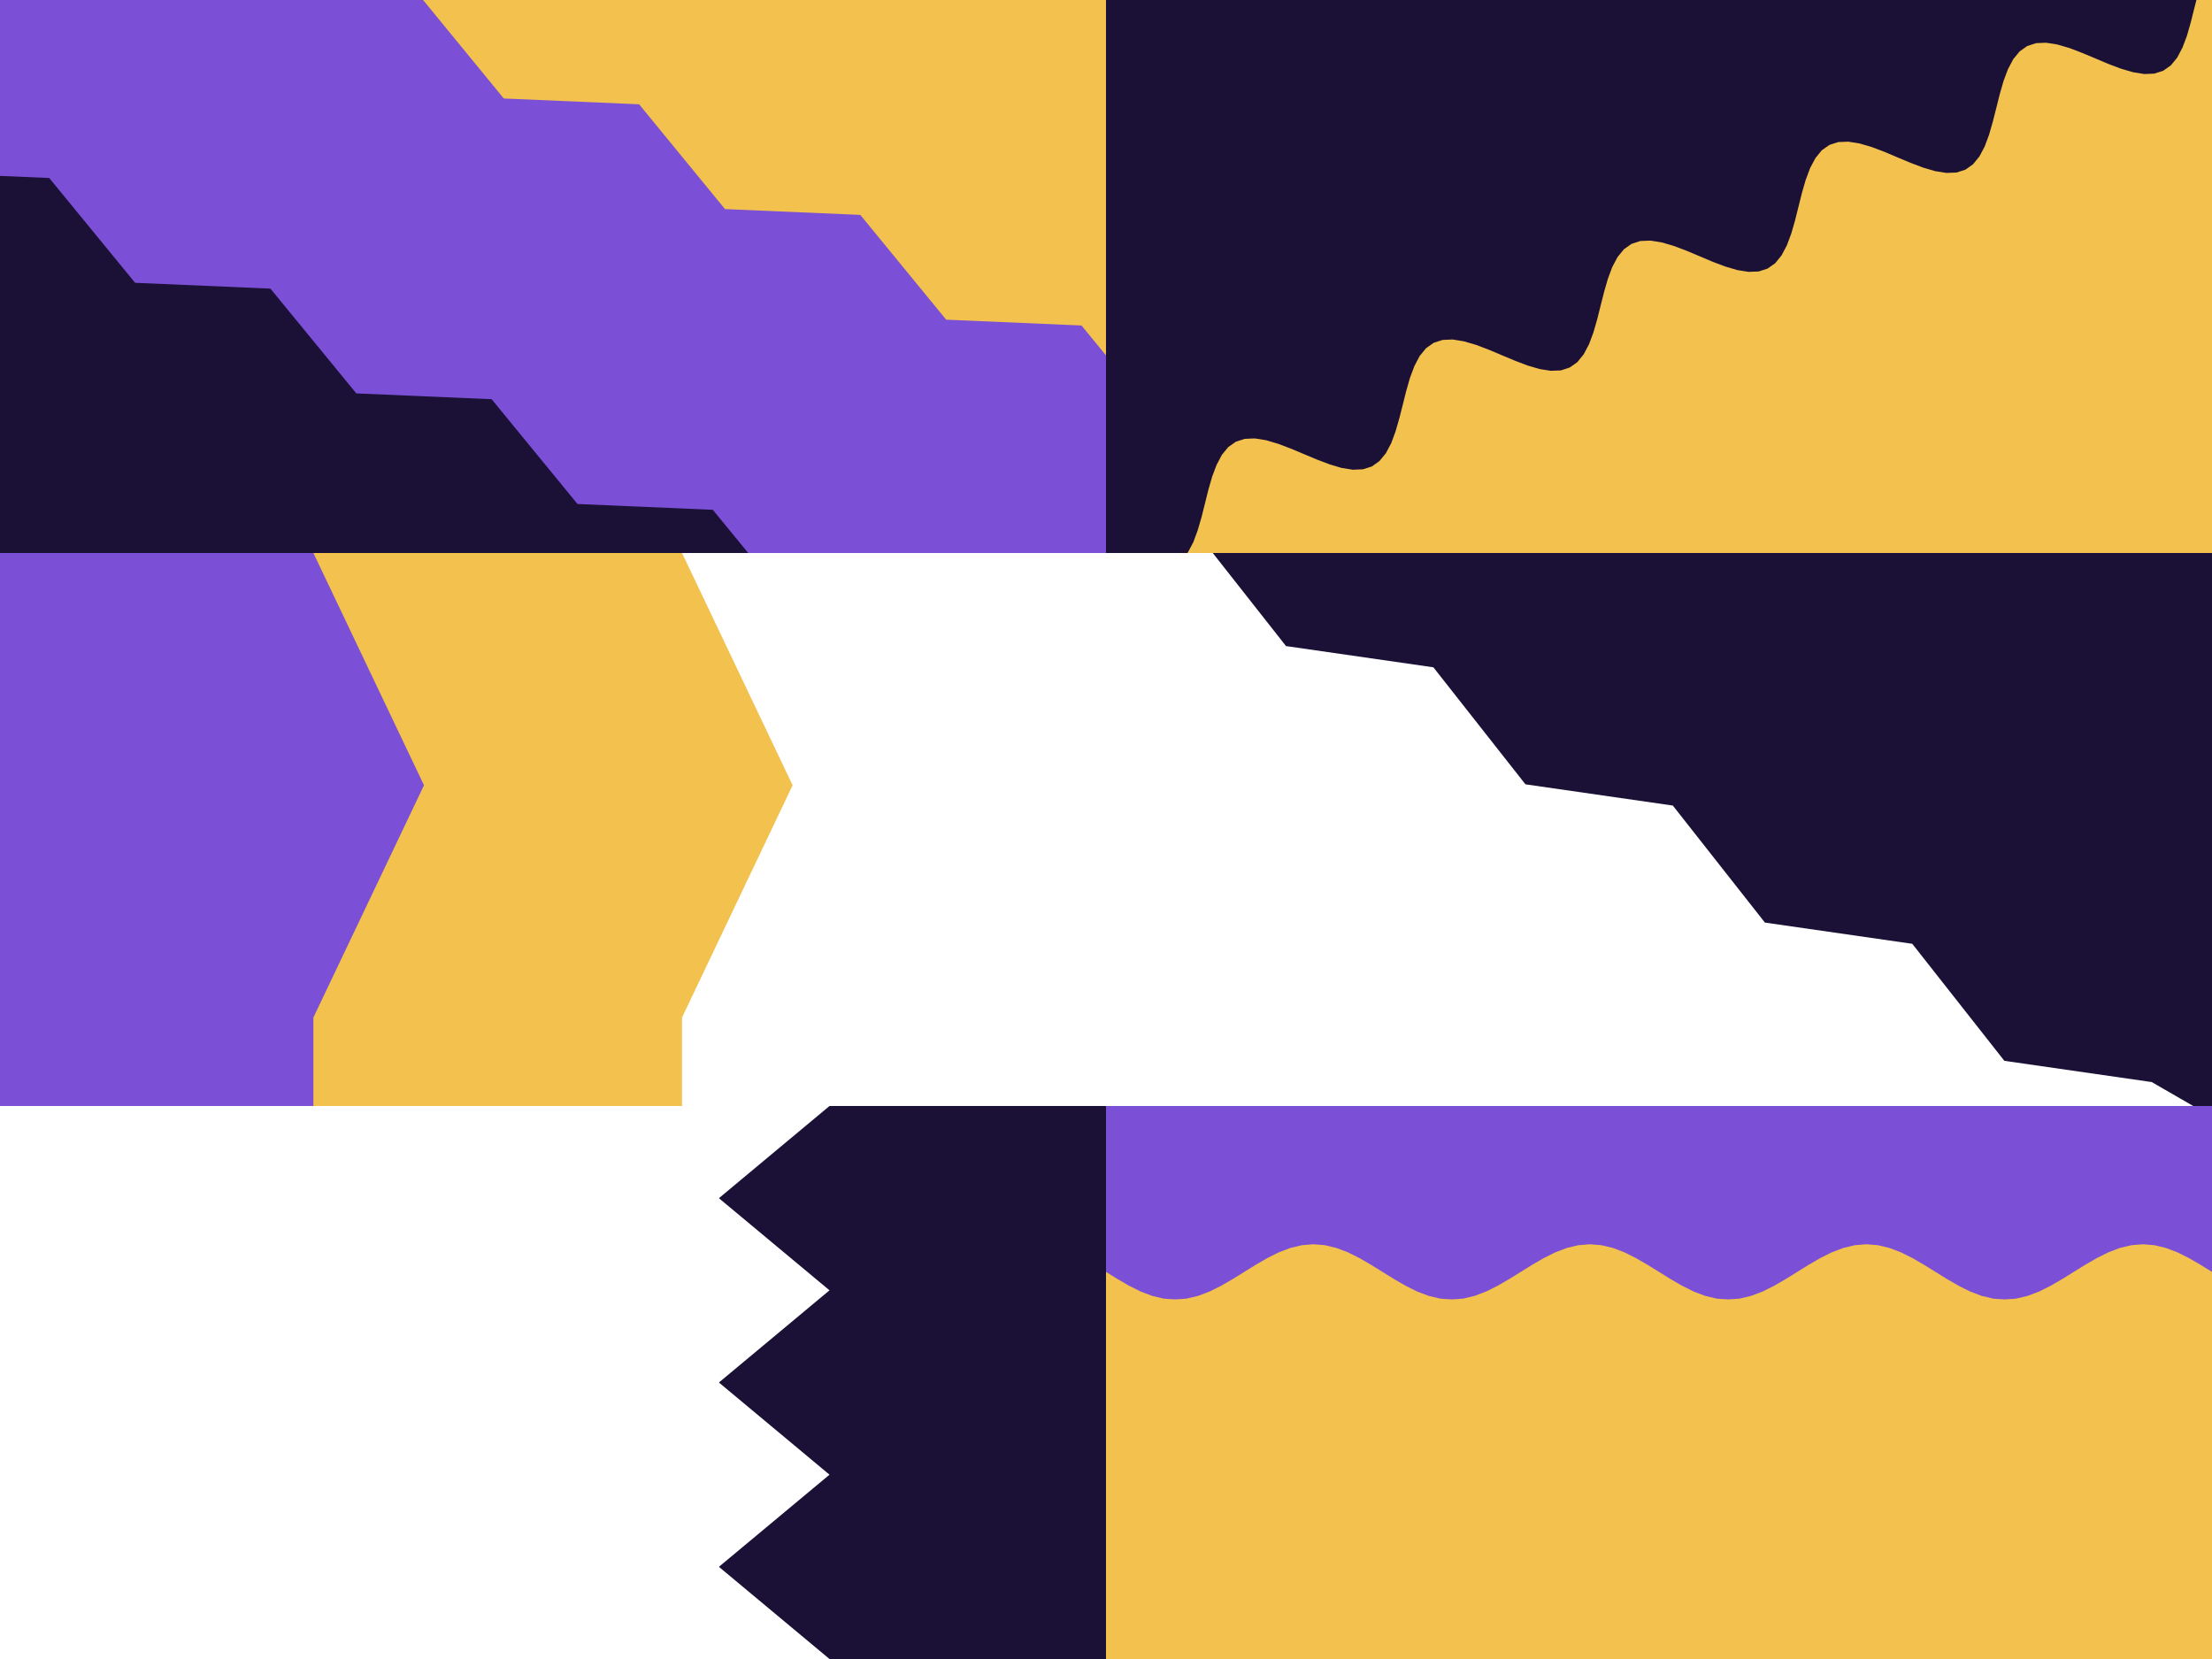
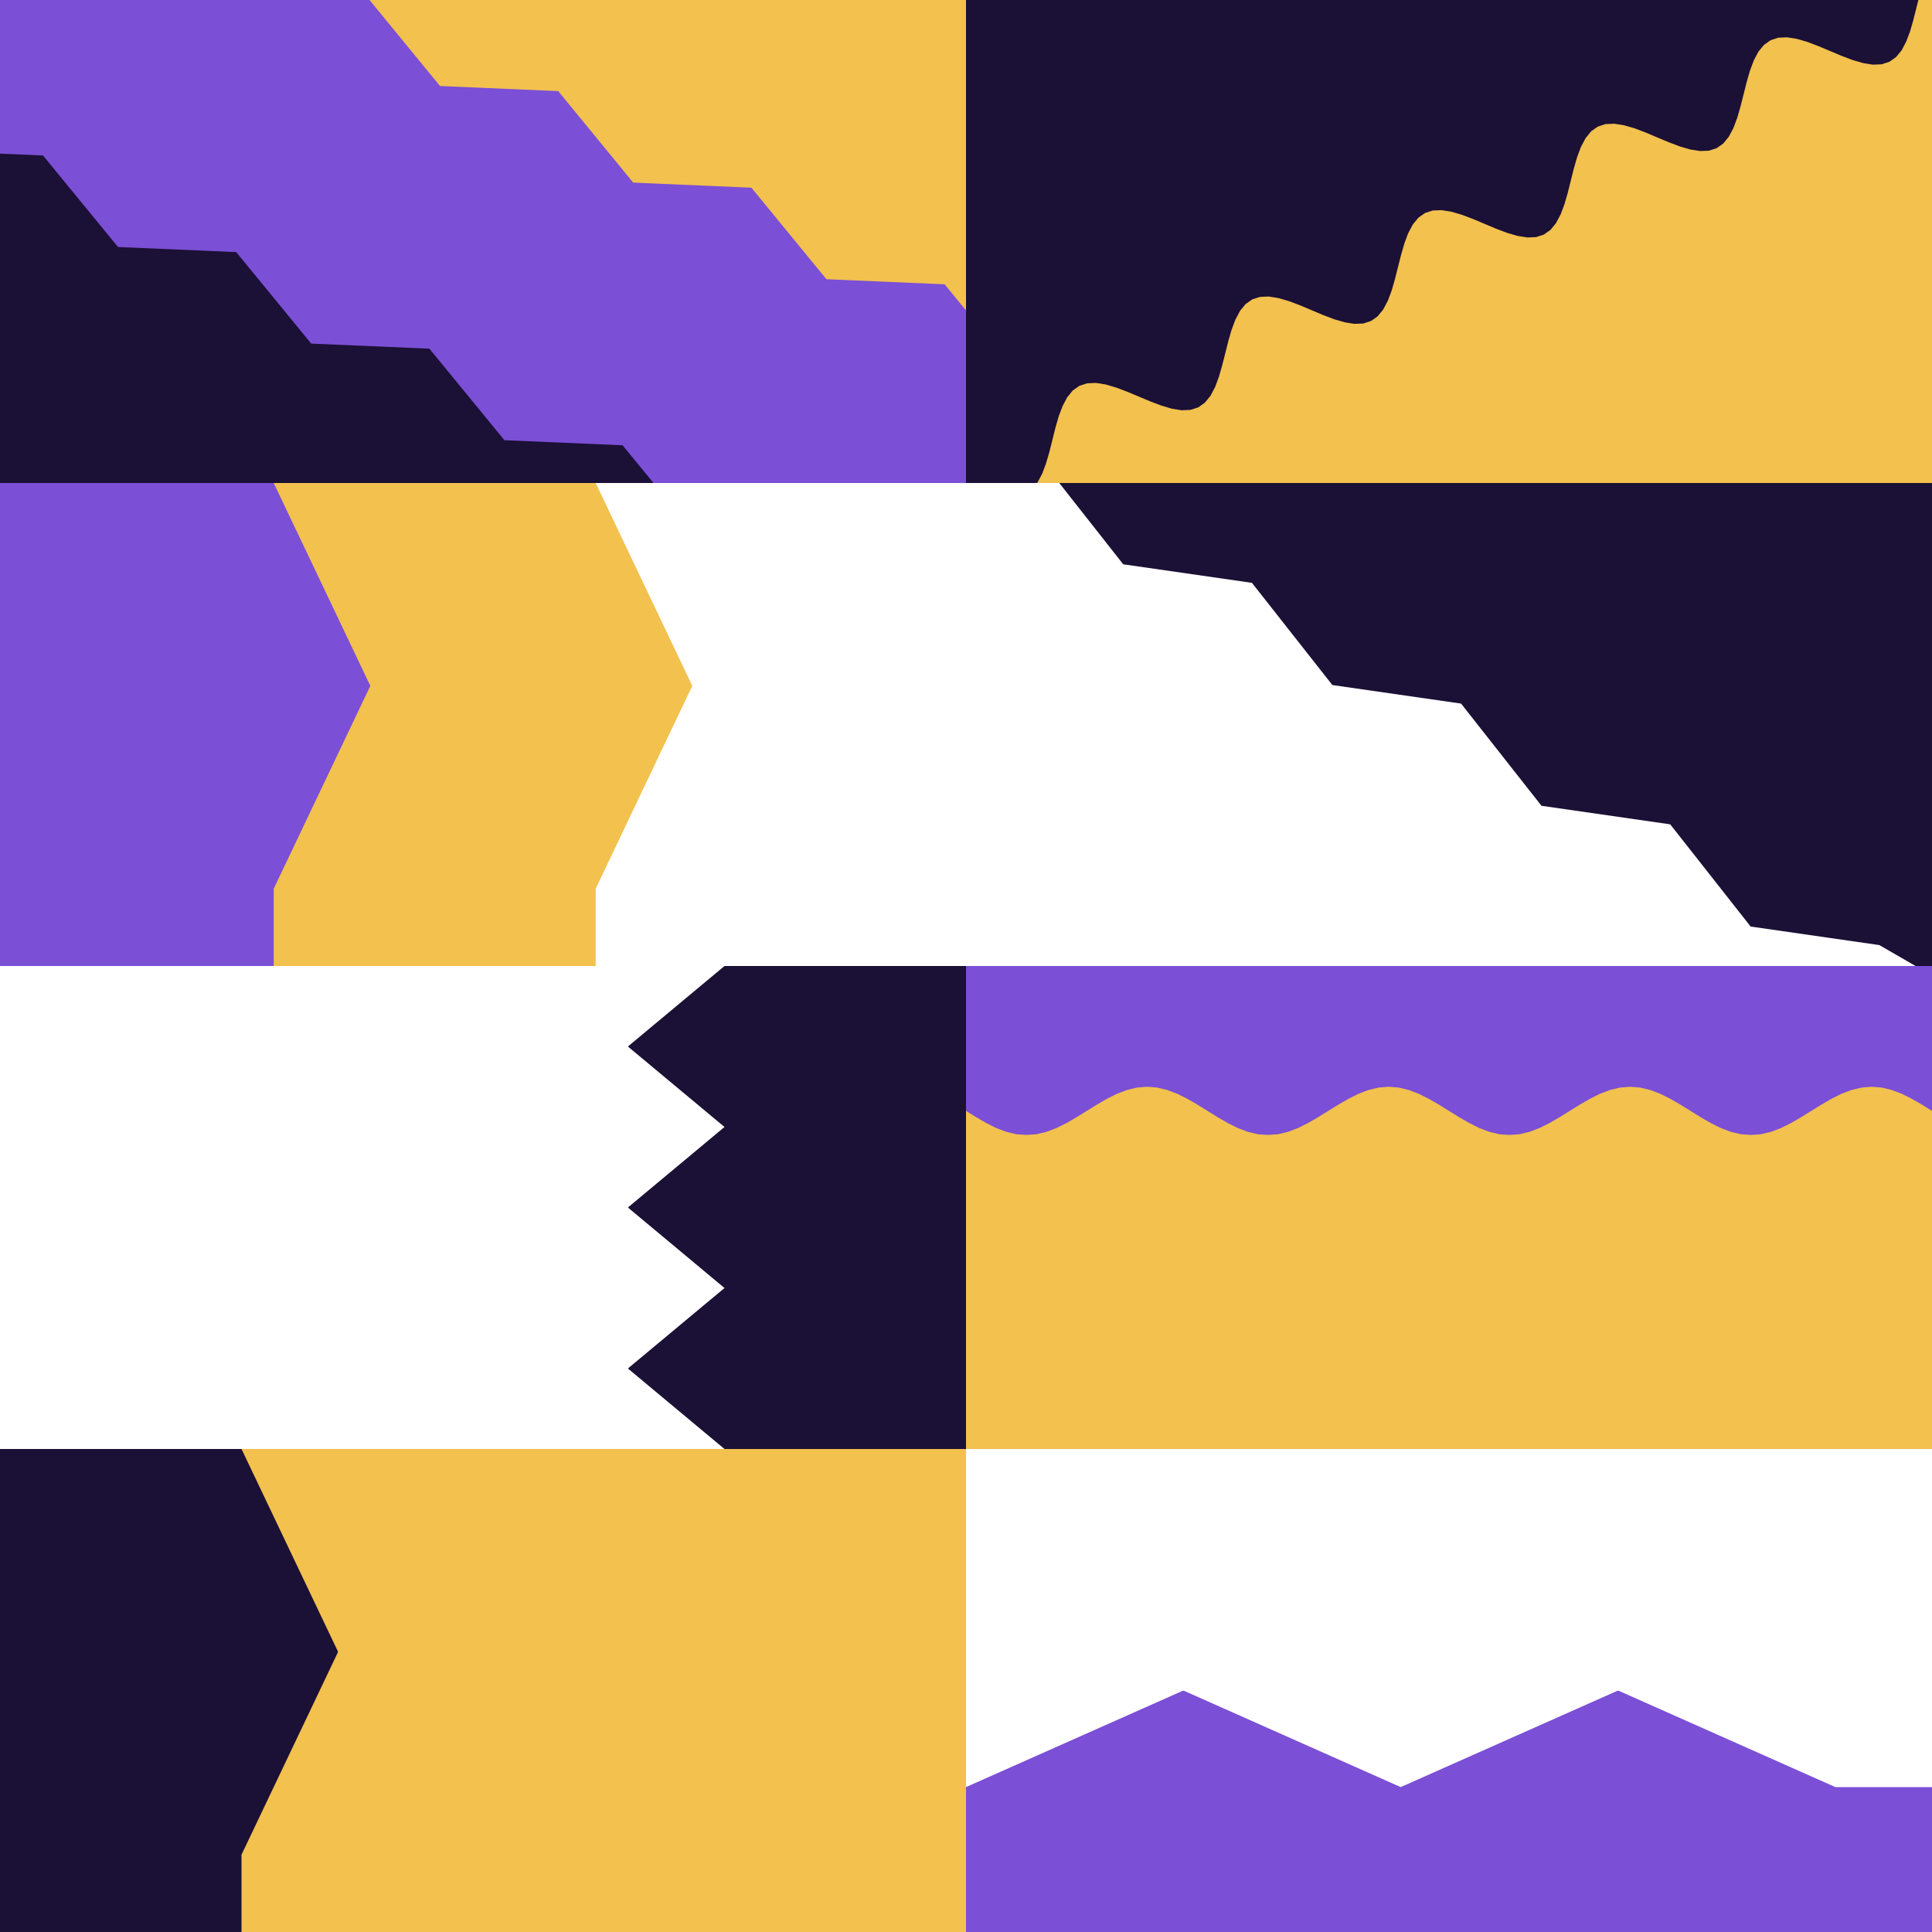
- <svg xmlns="http://www.w3.org/2000/svg" viewBox="0 0 40 30" width="800" height="600">
-   <clipPath id="vx-dd855d90f32efa44-flag1">
-     <polygon points="0,0 40,0 40,30 0,30" />
+ <svg xmlns="http://www.w3.org/2000/svg" viewBox="0 0 40 40" width="600" height="600">
+   <clipPath id="vx-629fdfbd8369dc03-flag1">
+     <polygon points="0,0 40,0 40,40 0,40" />
  </clipPath>
-   <g clip-path="url(#vx-dd855d90f32efa44-flag1)">
-     <clipPath id="vx-dd855d90f32efa44-panel2">
+   <g clip-path="url(#vx-629fdfbd8369dc03-flag1)">
+     <clipPath id="vx-629fdfbd8369dc03-panel2">
      <polygon points="0,0 20,0 20,10 0,10" />
    </clipPath>
-     <g transform="translate(0 0)" clip-path="url(#vx-dd855d90f32efa44-panel2)" style="isolation:isolate">
+     <g transform="translate(0 0)" clip-path="url(#vx-629fdfbd8369dc03-panel2)" style="isolation:isolate">
      <polygon points="-14.894,4.789 25.106,24.789 34.894,5.211 -5.106,-14.789" fill="#1b1035" />
      <polygon points="-11.557,-1.886 -1.557,3.114 0.89,3.219 2.443,5.114 4.89,5.219 6.443,7.114 8.89,7.219 10.443,9.114 12.89,9.219 14.443,11.114 16.89,11.219 18.443,13.114 28.443,18.114 34.894,5.211 -5.106,-14.789" fill="#7b4fd6" />
      <polygon points="-8.89,-7.219 1.11,-2.219 3.557,-2.114 5.11,-0.219 7.557,-0.114 9.11,1.781 11.557,1.886 13.11,3.781 15.557,3.886 17.11,5.781 19.557,5.886 21.11,7.781 31.11,12.781 34.894,5.211 -5.106,-14.789" fill="#f2c14e" />
    </g>
-     <clipPath id="vx-dd855d90f32efa44-panel3">
+     <clipPath id="vx-629fdfbd8369dc03-panel3">
      <polygon points="0,0 20,0 20,10 0,10" />
    </clipPath>
-     <g transform="translate(20 0)" clip-path="url(#vx-dd855d90f32efa44-panel3)" style="isolation:isolate">
+     <g transform="translate(20 0)" clip-path="url(#vx-629fdfbd8369dc03-panel3)" style="isolation:isolate">
      <polygon points="-15.118,4.764 24.882,-15.236 35.118,5.236 -4.882,25.236" fill="#1b1035" />
      <polygon points="-10,15 0,10 0.236,10.099 0.466,10.186 0.684,10.251 0.887,10.283 1.069,10.275 1.23,10.224 1.367,10.126 1.483,9.985 1.579,9.804 1.658,9.59 1.727,9.354 1.789,9.106 1.851,8.857 1.919,8.621 1.999,8.408 2.095,8.226 2.21,8.085 2.348,7.988 2.508,7.936 2.691,7.928 2.893,7.96 3.112,8.025 3.342,8.112 3.578,8.211 3.814,8.31 4.044,8.397 4.262,8.462 4.464,8.494 4.647,8.486 4.808,8.435 4.945,8.337 5.061,8.196 5.157,8.015 5.236,7.801 5.304,7.565 5.367,7.317 5.429,7.069 5.497,6.832 5.577,6.619 5.672,6.438 5.788,6.296 5.926,6.199 6.086,6.147 6.269,6.139 6.471,6.172 6.69,6.236 6.92,6.323 7.155,6.422 7.391,6.521 7.621,6.609 7.84,6.673 8.042,6.705 8.225,6.698 8.385,6.646 8.523,6.549 8.638,6.407 8.734,6.226 8.814,6.012 8.882,5.776 8.944,5.528 9.007,5.28 9.075,5.043 9.154,4.83 9.25,4.649 9.366,4.507 9.503,4.41 9.664,4.358 9.846,4.351 10.049,4.383 10.267,4.447 10.497,4.534 10.733,4.633 10.969,4.733 11.199,4.82 11.418,4.884 11.62,4.916 11.802,4.909 11.963,4.857 12.101,4.76 12.216,4.618 12.312,4.437 12.392,4.223 12.46,3.987 12.522,3.739 12.584,3.491 12.652,3.255 12.732,3.041 12.828,2.86 12.943,2.718 13.081,2.621 13.241,2.569 13.424,2.562 13.626,2.594 13.845,2.658 14.075,2.745 14.311,2.845 14.547,2.944 14.777,3.031 14.995,3.095 15.198,3.127 15.38,3.12 15.541,3.068 15.678,2.971 15.794,2.829 15.89,2.648 15.969,2.435 16.037,2.198 16.1,1.95 16.162,1.702 16.23,1.466 16.31,1.252 16.405,1.071 16.521,0.93 16.659,0.832 16.819,0.78 17.002,0.773 17.204,0.805 17.423,0.869 17.653,0.957 17.889,1.056 18.124,1.155 18.354,1.242 18.573,1.306 18.775,1.339 18.958,1.331 19.118,1.279 19.256,1.182 19.372,1.04 19.467,0.859 19.547,0.646 19.615,0.409 19.677,0.161 19.74,-0.087 19.808,-0.323 29.832,-5.335 35.118,5.236 -4.882,25.236" fill="#f2c14e" />
    </g>
-     <clipPath id="vx-dd855d90f32efa44-panel4">
+     <clipPath id="vx-629fdfbd8369dc03-panel4">
      <polygon points="0,0 20,0 20,10 0,10" />
    </clipPath>
-     <g transform="translate(0 10)" clip-path="url(#vx-dd855d90f32efa44-panel4)" style="isolation:isolate">
+     <g transform="translate(0 10)" clip-path="url(#vx-629fdfbd8369dc03-panel4)" style="isolation:isolate">
      <polygon points="-3,-17.361 -3,27.361 23,27.361 23,-17.361" fill="#7b4fd6" />
      <polygon points="5.667,-17.361 5.667,0 7.667,4.2 5.667,8.4 5.667,27.361 23,27.361 23,-17.361" fill="#f2c14e" />
      <polygon points="12.333,-17.361 12.333,0 14.333,4.2 12.333,8.4 12.333,27.361 23,27.361 23,-17.361" fill="#ffffff" />
    </g>
-     <clipPath id="vx-dd855d90f32efa44-panel5">
+     <clipPath id="vx-629fdfbd8369dc03-panel5">
      <polygon points="0,0 20,0 20,10 0,10" />
    </clipPath>
-     <g transform="translate(20 10)" clip-path="url(#vx-dd855d90f32efa44-panel5)" style="isolation:isolate">
+     <g transform="translate(20 10)" clip-path="url(#vx-629fdfbd8369dc03-panel5)" style="isolation:isolate">
      <polygon points="-3.7,-15.993 35.03,6.368 23.7,25.993 -15.03,3.632" fill="#1b1035" />
      <polygon points="-9.115,-6.613 1.59,-0.433 3.255,1.683 5.92,2.067 7.585,4.183 10.25,4.567 11.915,6.683 14.58,7.067 16.245,9.183 18.91,9.567 29.615,15.747 23.7,25.993 -15.03,3.632" fill="#ffffff" />
    </g>
-     <clipPath id="vx-dd855d90f32efa44-panel6">
+     <clipPath id="vx-629fdfbd8369dc03-panel6">
      <polygon points="0,0 20,0 20,10 0,10" />
    </clipPath>
-     <g transform="translate(0 20)" clip-path="url(#vx-dd855d90f32efa44-panel6)" style="isolation:isolate">
+     <g transform="translate(0 20)" clip-path="url(#vx-629fdfbd8369dc03-panel6)" style="isolation:isolate">
      <polygon points="0,0 20,0 20,10 0,10" fill="#ffffff" />
-       <clipPath id="vx-dd855d90f32efa44-panel7">
+       <clipPath id="vx-629fdfbd8369dc03-panel7">
        <polygon points="7,0 2,0 0,1.667 2,3.333 0,5 2,6.667 0,8.333 2,10 7,10" />
      </clipPath>
-       <g transform="translate(13 0)" clip-path="url(#vx-dd855d90f32efa44-panel7)" style="isolation:isolate">
+       <g transform="translate(13 0)" clip-path="url(#vx-629fdfbd8369dc03-panel7)" style="isolation:isolate">
        <polygon points="0,0 7,0 7,10 0,10" fill="#1b1035" />
      </g>
    </g>
-     <clipPath id="vx-dd855d90f32efa44-panel8">
+     <clipPath id="vx-629fdfbd8369dc03-panel8">
      <polygon points="0,0 20,0 20,10 0,10" />
    </clipPath>
-     <g transform="translate(20 20)" clip-path="url(#vx-dd855d90f32efa44-panel8)" style="isolation:isolate">
+     <g transform="translate(20 20)" clip-path="url(#vx-629fdfbd8369dc03-panel8)" style="isolation:isolate">
      <polygon points="0,0 20,0 20,10 0,10" fill="#f2c14e" />
-       <clipPath id="vx-dd855d90f32efa44-panel9">
+       <clipPath id="vx-629fdfbd8369dc03-panel9">
        <polygon points="0,0 0,3 0.208,3.129 0.417,3.25 0.625,3.354 0.833,3.433 1.042,3.483 1.25,3.5 1.458,3.483 1.667,3.433 1.875,3.354 2.083,3.25 2.292,3.129 2.5,3 2.708,2.871 2.917,2.75 3.125,2.646 3.333,2.567 3.542,2.517 3.75,2.5 3.958,2.517 4.167,2.567 4.375,2.646 4.583,2.75 4.792,2.871 5,3 5.208,3.129 5.417,3.25 5.625,3.354 5.833,3.433 6.042,3.483 6.25,3.5 6.458,3.483 6.667,3.433 6.875,3.354 7.083,3.25 7.292,3.129 7.5,3 7.708,2.871 7.917,2.75 8.125,2.646 8.333,2.567 8.542,2.517 8.75,2.5 8.958,2.517 9.167,2.567 9.375,2.646 9.583,2.75 9.792,2.871 10,3 10.208,3.129 10.417,3.25 10.625,3.354 10.833,3.433 11.042,3.483 11.25,3.5 11.458,3.483 11.667,3.433 11.875,3.354 12.083,3.25 12.292,3.129 12.5,3 12.708,2.871 12.917,2.75 13.125,2.646 13.333,2.567 13.542,2.517 13.75,2.5 13.958,2.517 14.167,2.567 14.375,2.646 14.583,2.75 14.792,2.871 15,3 15.208,3.129 15.417,3.25 15.625,3.354 15.833,3.433 16.042,3.483 16.25,3.5 16.458,3.483 16.667,3.433 16.875,3.354 17.083,3.25 17.292,3.129 17.5,3 17.708,2.871 17.917,2.75 18.125,2.646 18.333,2.567 18.542,2.517 18.75,2.5 18.958,2.517 19.167,2.567 19.375,2.646 19.583,2.75 19.792,2.871 20,3 20,0" />
      </clipPath>
-       <g transform="translate(0 0)" clip-path="url(#vx-dd855d90f32efa44-panel9)" style="isolation:isolate">
+       <g transform="translate(0 0)" clip-path="url(#vx-629fdfbd8369dc03-panel9)" style="isolation:isolate">
        <polygon points="0,0 20,0 20,3.5 0,3.5" fill="#7b4fd6" />
+       </g>
+     </g>
+     <clipPath id="vx-629fdfbd8369dc03-panel10">
+       <polygon points="0,0 20,0 20,10 0,10" />
+     </clipPath>
+     <g transform="translate(0 30)" clip-path="url(#vx-629fdfbd8369dc03-panel10)" style="isolation:isolate">
+       <polygon points="0,0 20,0 20,10 0,10" fill="#f2c14e" />
+       <clipPath id="vx-629fdfbd8369dc03-panel11">
+         <polygon points="0,0 5,0 7,4.2 5,8.4 5,10 0,10" />
+       </clipPath>
+       <g transform="translate(0 0)" clip-path="url(#vx-629fdfbd8369dc03-panel11)" style="isolation:isolate">
+         <polygon points="0,0 7,0 7,10 0,10" fill="#1b1035" />
+       </g>
+     </g>
+     <clipPath id="vx-629fdfbd8369dc03-panel12">
+       <polygon points="0,0 20,0 20,10 0,10" />
+     </clipPath>
+     <g transform="translate(20 30)" clip-path="url(#vx-629fdfbd8369dc03-panel12)" style="isolation:isolate">
+       <polygon points="0,0 20,0 20,10 0,10" fill="#ffffff" />
+       <clipPath id="vx-629fdfbd8369dc03-panel13">
+         <polygon points="0,5 0,2 4.5,0 9,2 13.5,0 18,2 20,2 20,5" />
+       </clipPath>
+       <g transform="translate(0 5)" clip-path="url(#vx-629fdfbd8369dc03-panel13)" style="isolation:isolate">
+         <polygon points="0,0 20,0 20,5 0,5" fill="#7b4fd6" />
      </g>
    </g>
  </g>
</svg>
